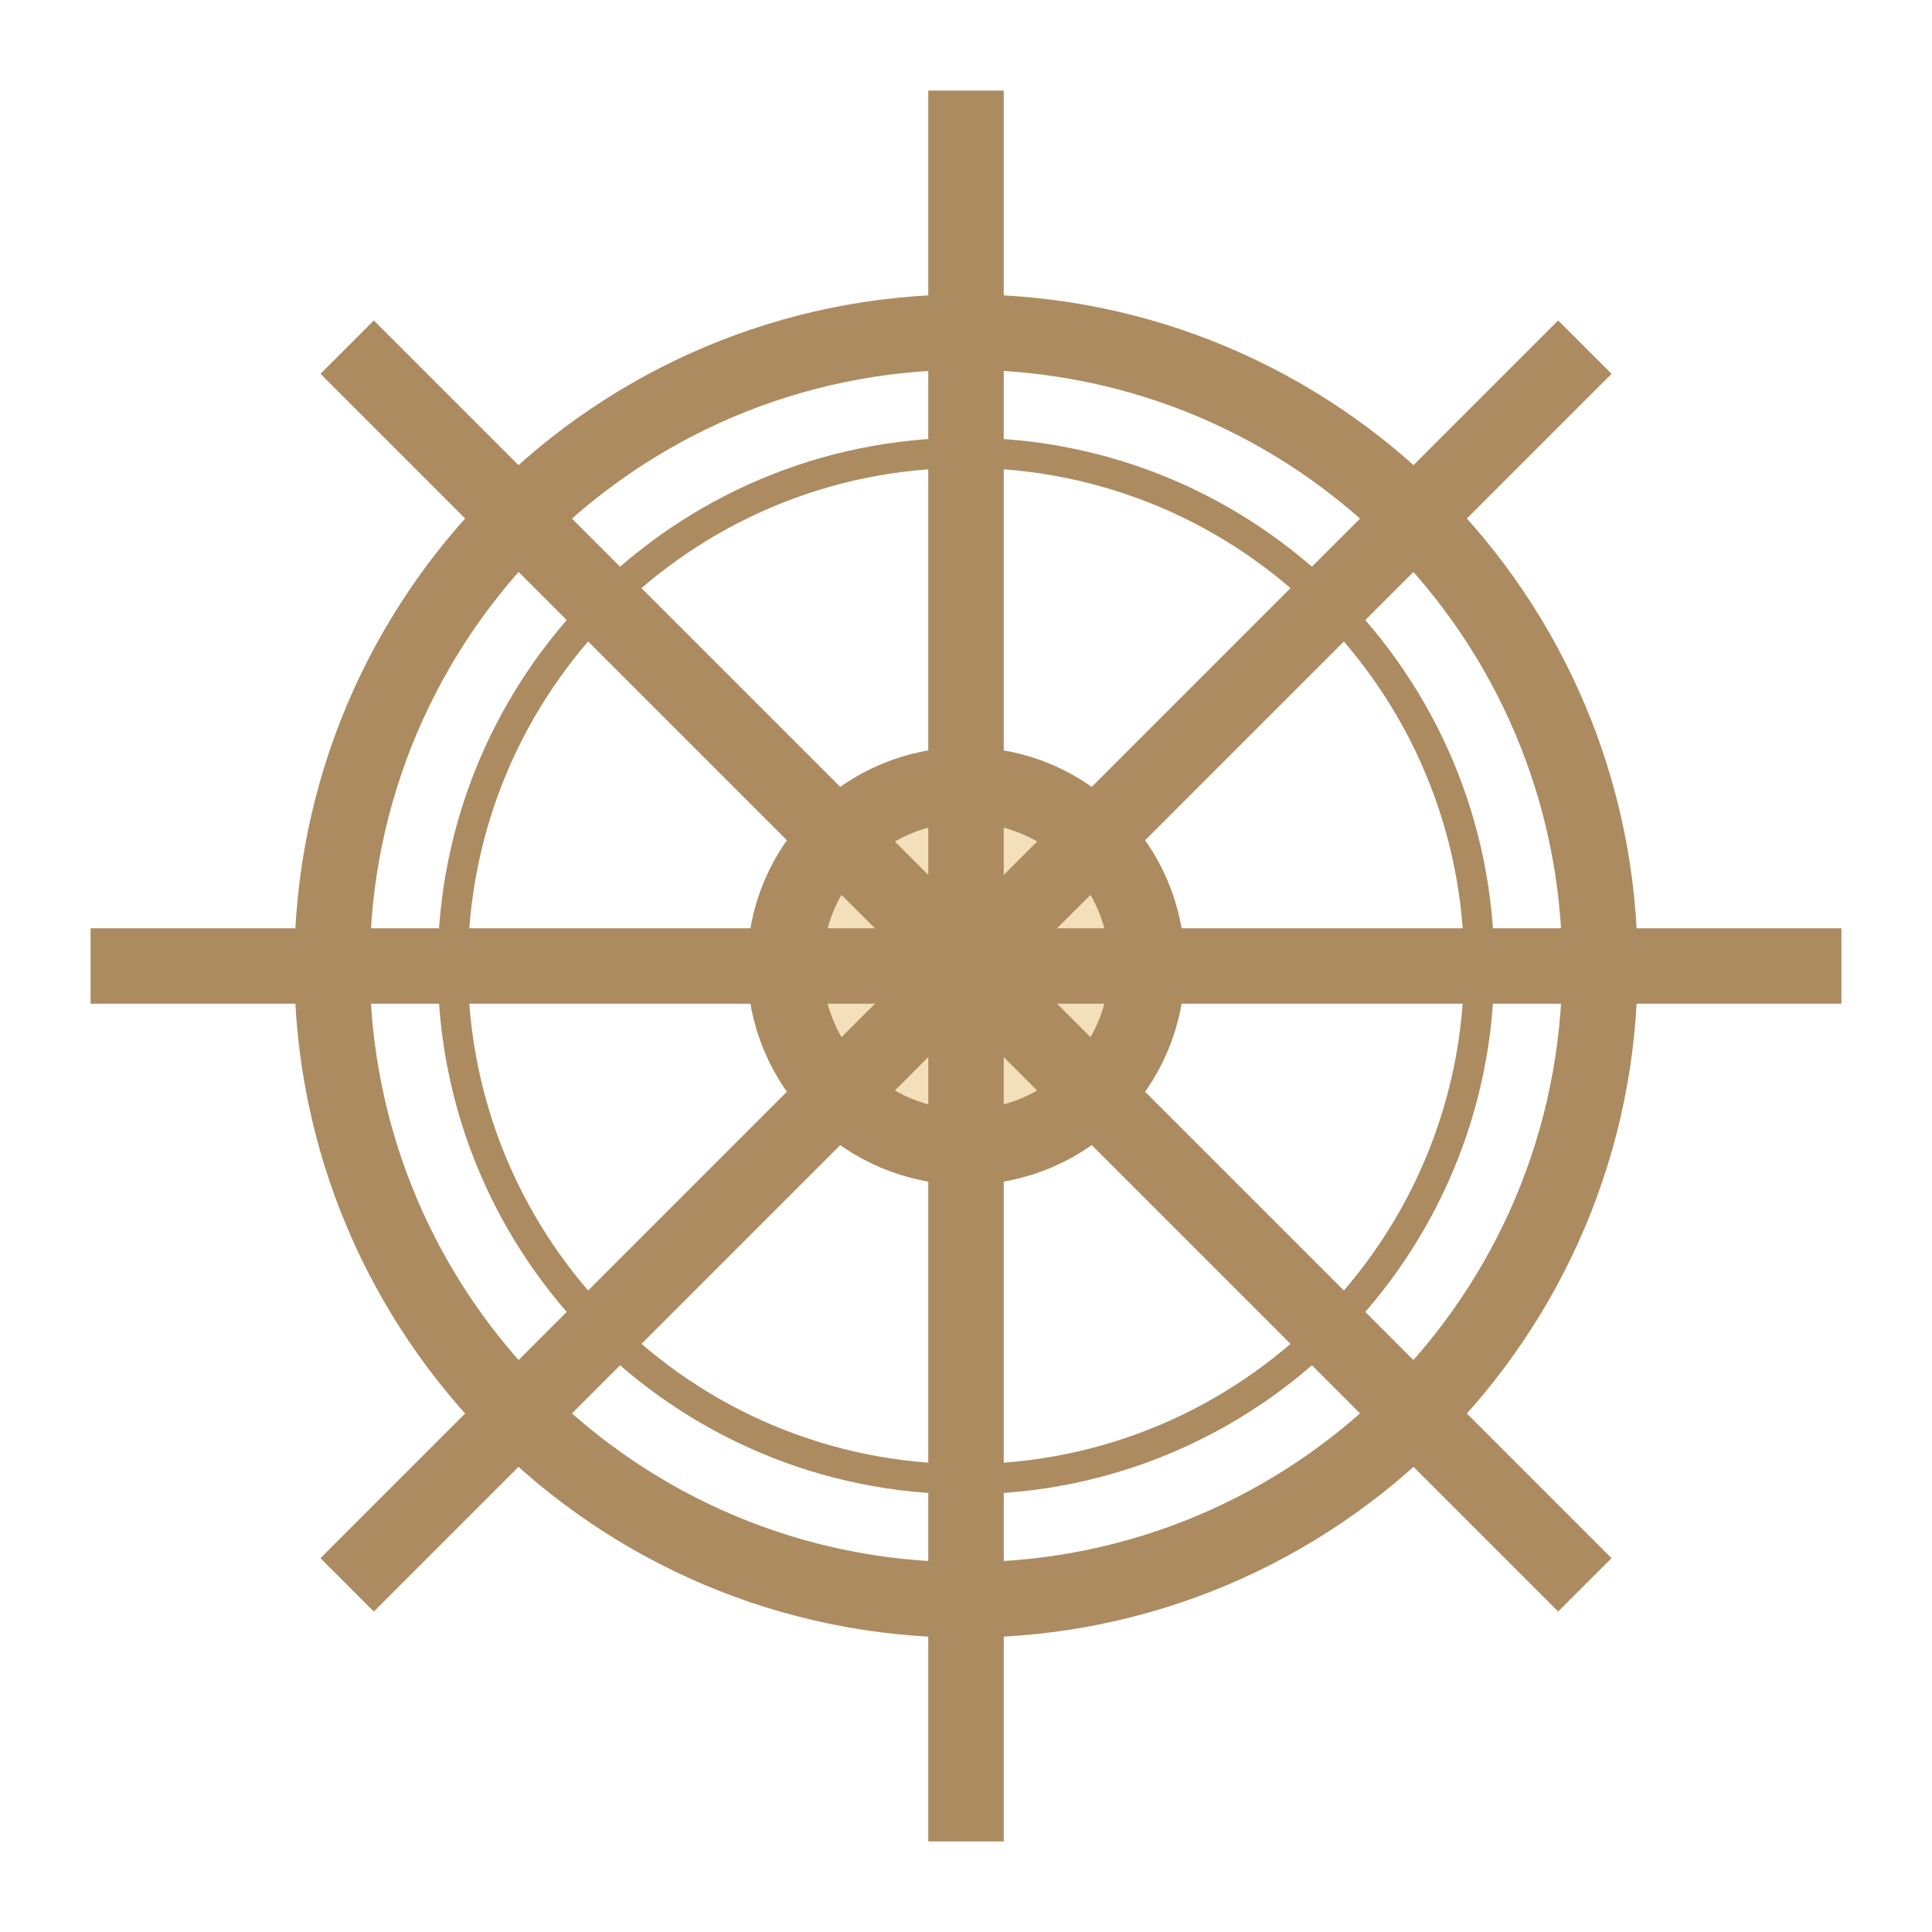
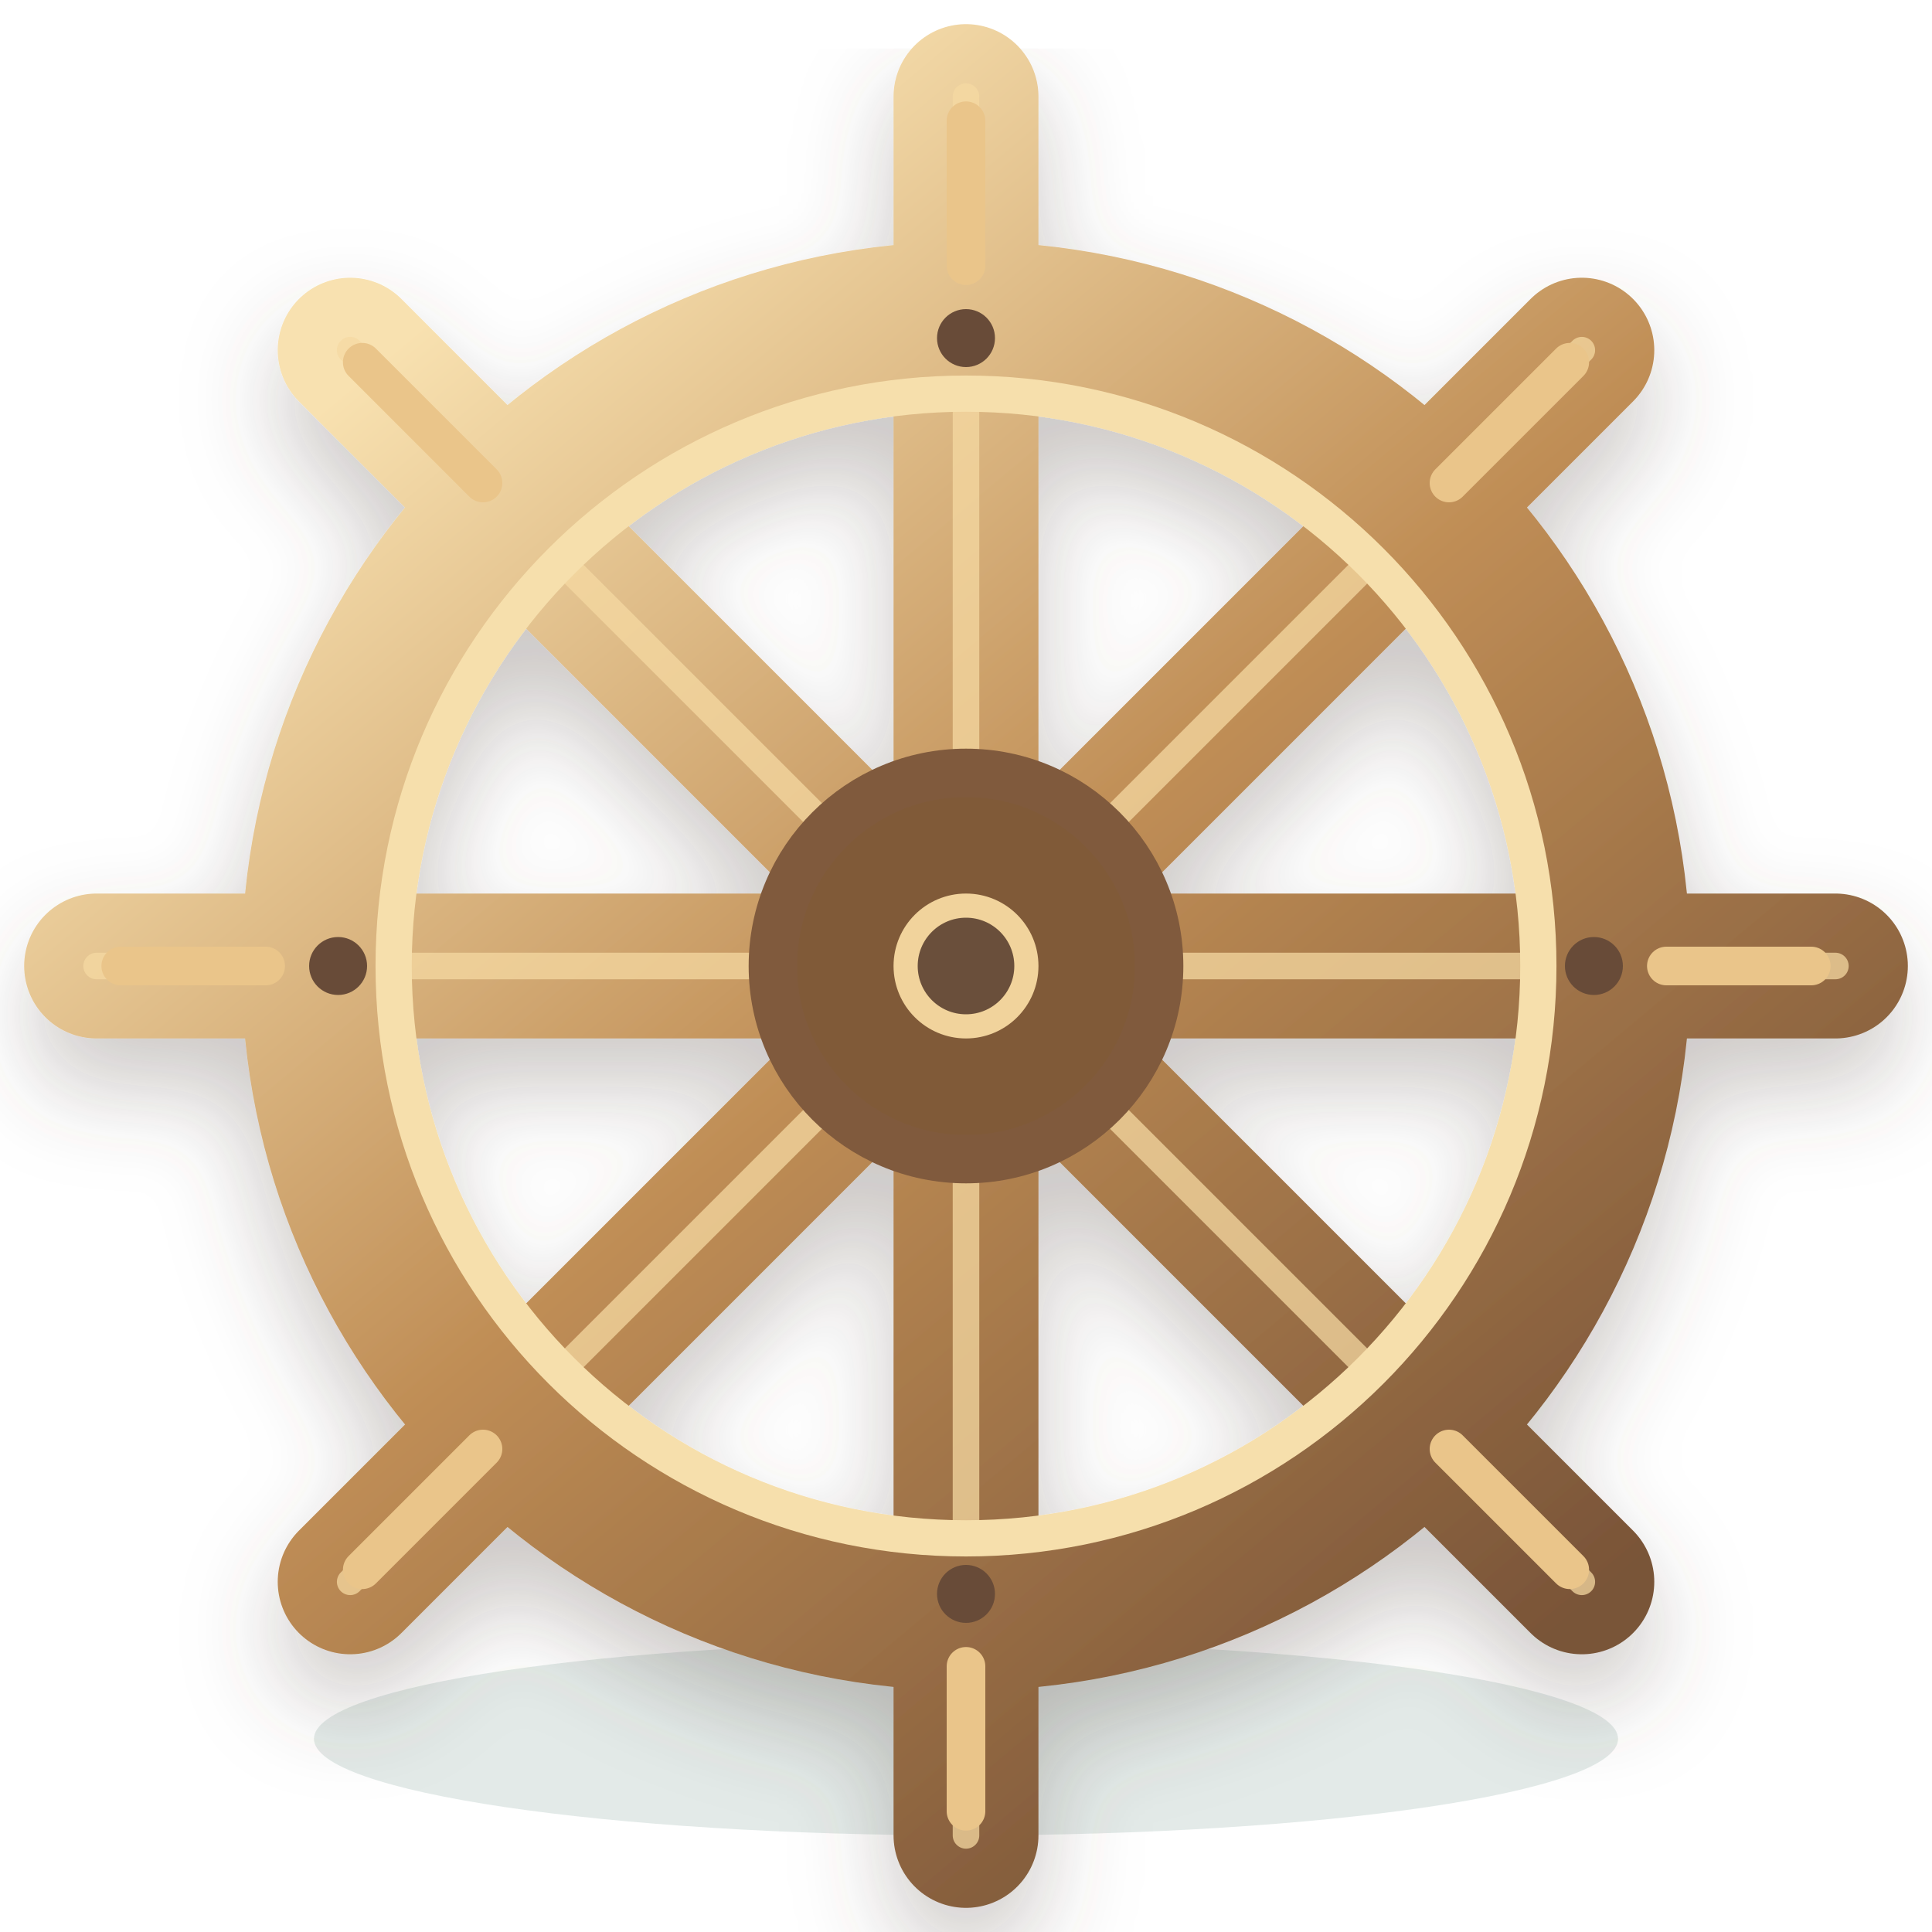
- <svg xmlns="http://www.w3.org/2000/svg" viewBox="0 0 64 64" fill="none" stroke="#ac8b61" stroke-width="2.5">
-   <circle cx="32" cy="32" r="21" />
-   <circle cx="32" cy="32" r="6" fill="#f4dfbb" />
-   <path d="M32 3v58M3 32h58M11.5 11.5l41 41m0-41-41 41" />
-   <circle cx="32" cy="32" r="17" stroke-width="1" />
+ <svg xmlns="http://www.w3.org/2000/svg" viewBox="0 0 80 80" fill="none">
+   <defs>
+     <linearGradient id="wood" x1="18" y1="13" x2="64" y2="68" gradientUnits="userSpaceOnUse">
+       <stop stop-color="#f8e1b0" />
+       <stop offset=".48" stop-color="#bf8d55" />
+       <stop offset="1" stop-color="#795438" />
+     </linearGradient>
+     <radialGradient id="hub" cx="0" cy="0" r="1" gradientTransform="translate(37 34) rotate(49) scale(18)">
+       <stop stop-color="#fff3c5" />
+       <stop offset=".55" stop-color="#d4aa6b" />
+       <stop offset="1" stop-color="#805a39" />
+     </radialGradient>
+     <filter id="shade" x="-25%" y="-25%" width="150%" height="160%">
+       <feDropShadow dx="0" dy="2" stdDeviation="2" flood-color="#594b3e" flood-opacity=".3" />
+     </filter>
+   </defs>
+   <ellipse cx="40" cy="72" rx="27" ry="4" fill="#9db8b1" opacity=".29" />
+   <g filter="url(#shade)" stroke="#77583f" stroke-linecap="round" stroke-linejoin="round">
+     <path d="M40 4v72M4 40h72M14.5 14.5l51 51m0-51-51 51" stroke="url(#wood)" stroke-width="6" />
+     <path d="M40 4v72M4 40h72M14.5 14.5l51 51m0-51-51 51" stroke="#f5d9a2" stroke-width="1.1" opacity=".74" />
+     <circle cx="40" cy="40" r="27" stroke="url(#wood)" stroke-width="6" />
+     <circle cx="40" cy="40" r="23.7" stroke="#f6dfac" stroke-width="1.5" />
+     <circle cx="40" cy="40" r="8" fill="url(#hub)" stroke="#805a3d" stroke-width="2" />
+     <circle cx="40" cy="40" r="2.5" fill="#6b503b" stroke="#f1d39c" stroke-width="1" />
+     <path d="M40 5v6M75 40h-6M40 75v-6M5 40h6M15 15l5 5m45-5-5 5m5 45-5-5m-45 5 5-5" stroke="#eac58a" stroke-width="1.6" />
+   </g>
+   <circle cx="40" cy="14" r="1.2" fill="#684b38" />
+   <circle cx="66" cy="40" r="1.2" fill="#684b38" />
+   <circle cx="40" cy="66" r="1.2" fill="#684b38" />
+   <circle cx="14" cy="40" r="1.2" fill="#684b38" />
</svg>
